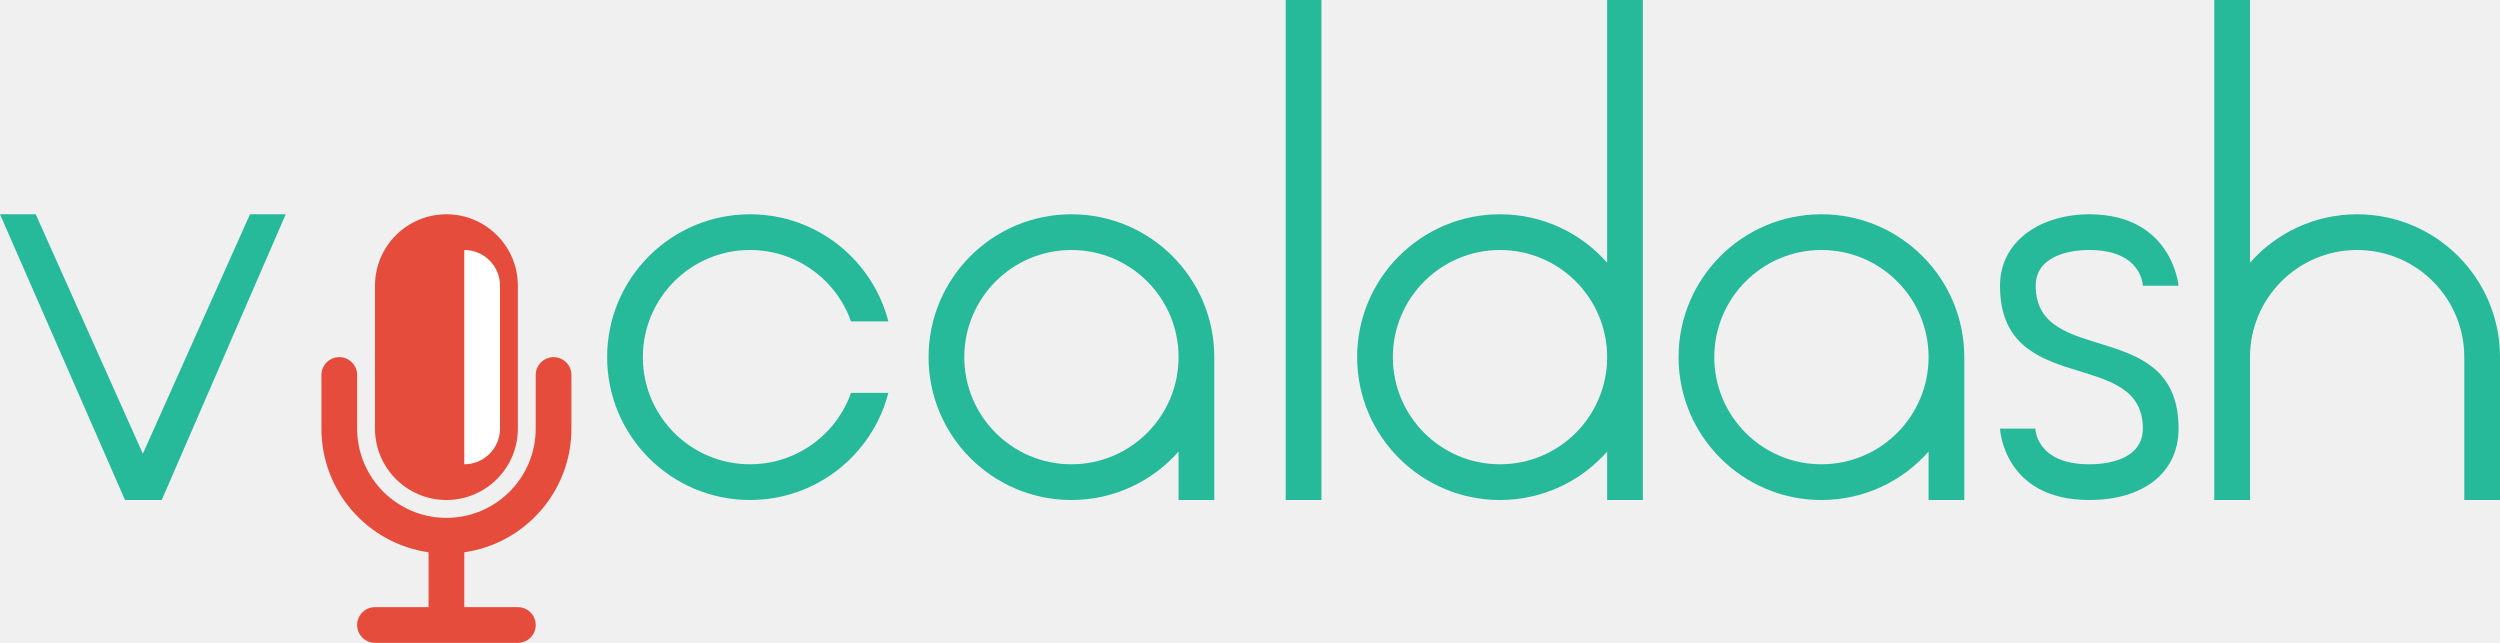
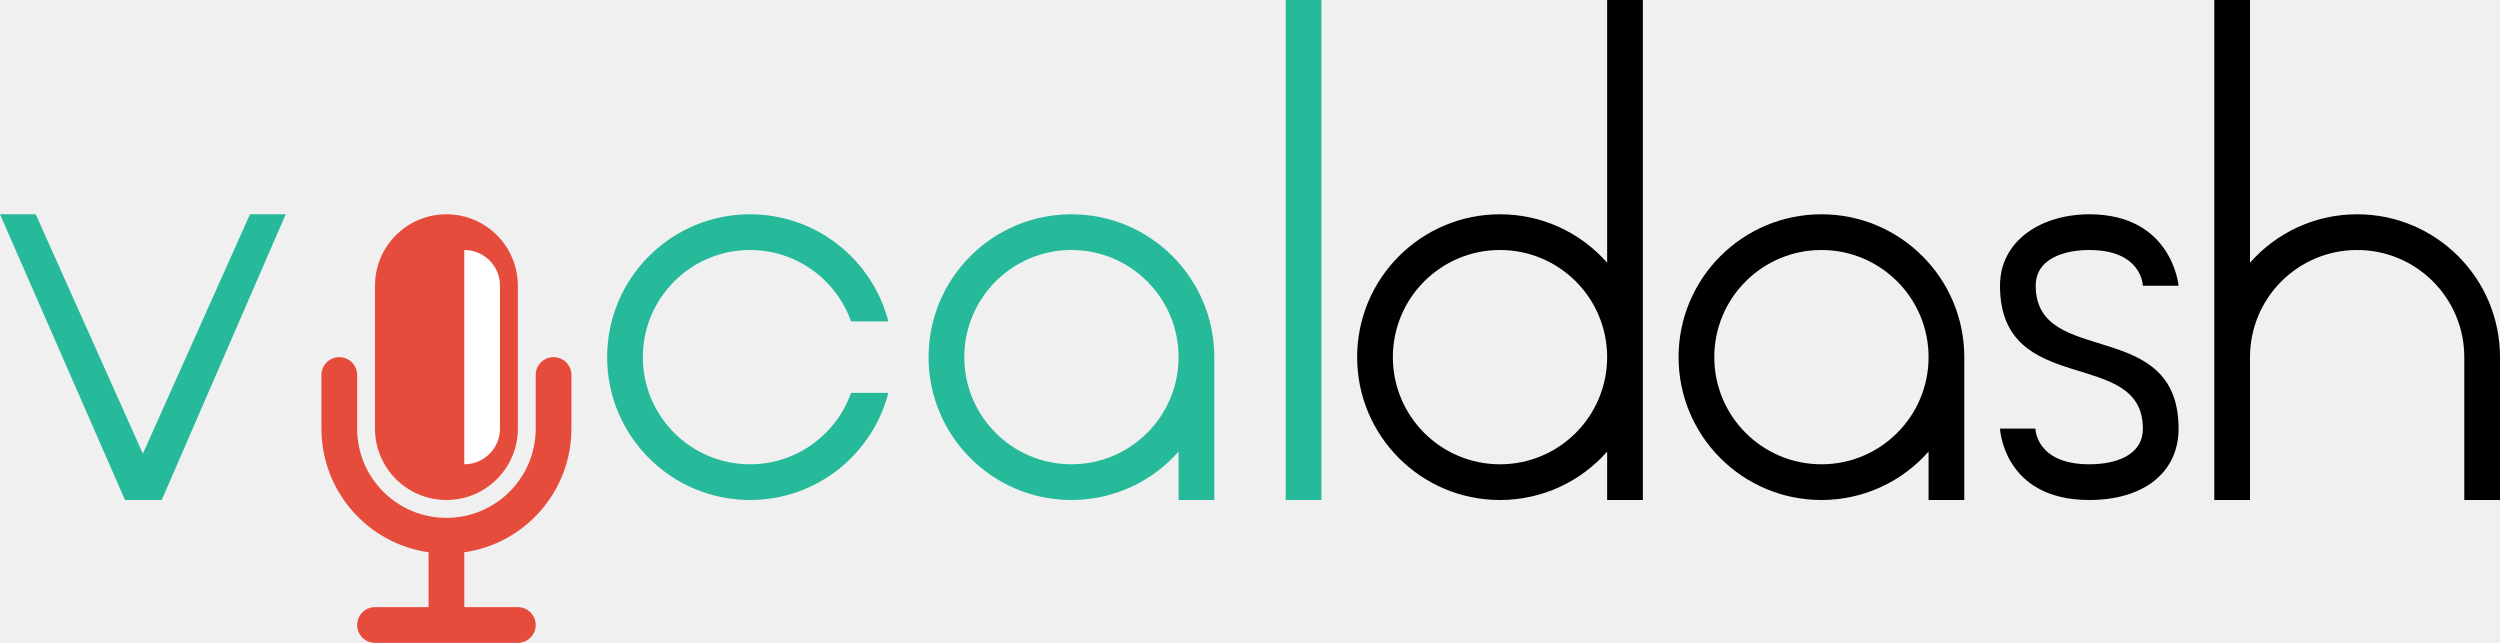
<svg xmlns="http://www.w3.org/2000/svg" version="1.1" id="Layer_1" x="0px" y="0px" width="630px" height="162px" viewBox="0 0 630 162" enable-background="new 0 0 630 162" xml:space="preserve">
-   <path fill="#E64C3C" d="M144,108V94.5c0-2.485-2.016-4.5-4.5-4.5c-2.486,0-4.5,2.015-4.5,4.5V108c0,12.426-10.074,22.5-22.5,22.5  c-12.427,0-22.5-10.074-22.5-22.5V94.5c0-2.485-2.015-4.5-4.5-4.5S81,92.015,81,94.5V108c0,15.868,11.735,28.99,27,31.174V153H94.5  c-2.485,0-4.5,2.014-4.5,4.5c0,2.484,2.015,4.5,4.5,4.5h36c2.485,0,4.5-2.016,4.5-4.5c0-2.486-2.015-4.5-4.5-4.5H117v-13.826  C132.265,136.991,144,123.869,144,108z" />
+   <path fill="#E64C3C" d="M144,108V94.5c0-2.484-2.016-4.5-4.5-4.5c-2.486,0-4.5,2.016-4.5,4.5V108c0,12.426-10.074,22.5-22.5,22.5  c-12.427,0-22.5-10.074-22.5-22.5V94.5c0-2.484-2.015-4.5-4.5-4.5S81,92.016,81,94.5V108c0,15.868,11.735,28.99,27,31.174V153H94.5  c-2.485,0-4.5,2.014-4.5,4.5c0,2.484,2.015,4.5,4.5,4.5h36c2.485,0,4.5-2.016,4.5-4.5c0-2.486-2.015-4.5-4.5-4.5H117v-13.826  C132.265,136.991,144,123.869,144,108z" />
  <path fill="#E64C3C" d="M112.5,54c-9.941,0-18,8.059-18,18v9v18v9c0,9.941,8.059,18,18,18s18-8.059,18-18v-9V81v-9  C130.5,62.059,122.441,54,112.5,54z" />
  <path fill="#FFFFFF" d="M117,63v54c4.971,0,9-4.029,9-9V72C126,67.03,121.971,63,117,63z" />
  <polygon fill="#26B99A" points="0,54 31.5,126 40.75,126 72,54 63,54 36,114.334 9,54 " />
  <path fill="#26B99A" d="M214.458,99c-3.707,10.484-13.702,18-25.458,18c-14.912,0-27-12.088-27-27s12.088-27,27-27  c11.756,0,21.751,7.514,25.458,18h9.407C219.869,65.473,205.774,54,189,54c-19.882,0-36,16.117-36,36c0,19.881,16.118,36,36,36  c16.774,0,30.869-11.473,34.865-27H214.458z" />
  <path fill="#26B99A" d="M270,54c-19.882,0-36,16.117-36,36c0,19.881,16.118,36,36,36c10.756,0,20.403-4.723,27-12.201V126h9V90  C306,70.118,289.882,54,270,54z M270,117c-14.912,0-27-12.088-27-27s12.088-27,27-27s27,12.088,27,27S284.912,117,270,117z" />
  <rect x="324" fill="#26B99A" width="9" height="126" />
-   <path fill="#26B99A" d="M405,0.001v66.201C398.403,58.723,388.756,54,378,54c-19.882,0-36,16.119-36,36c0,19.883,16.118,36,36,36  c10.756,0,20.403-4.723,27-12.201V126h9v-126H405z M378,117c-14.912,0-27-12.088-27-27s12.088-27,27-27s27,12.088,27,27  S392.912,117,378,117z" />
-   <path fill="#26B99A" d="M459,54c-19.882,0-36,16.119-36,36c0,19.883,16.118,36,36,36c10.756,0,20.403-4.723,27-12.201V126h9V90  C495,70.12,478.882,54,459,54z M459,117c-14.912,0-27-12.088-27-27s12.088-27,27-27s27,12.088,27,27S473.912,117,459,117z" />
-   <path fill="#26B99A" d="M526.5,63c13.334,0,13.5,9,13.5,9h9c0,0-1.583-18-22.5-18c-11.916,0-22.5,6.5-22.5,18c0,28.5,36,15.25,36,36  c0,7-7.249,9-13.5,9c-13.499,0-13.583-9-13.583-9H504c0,0,0.834,18,22.5,18c13.584,0,22.5-6.832,22.5-18c0-28.416-36-15.168-36-36  C513,64.917,520.667,63,526.5,63z" />
-   <path fill="#26B99A" d="M594,54c-10.756,0-20.403,4.723-27,12.201V0.001h-9v90v36h9V90c0-14.912,12.088-27,27-27s27,12.088,27,27v36  h9V90C630,70.12,613.882,54,594,54z" />
+   <path d="M405,0.001v66.201C398.403,58.723,388.756,54,378,54c-19.882,0-36,16.119-36,36c0,19.883,16.118,36,36,36  c10.756,0,20.403-4.723,27-12.201V126h9V0L405,0.001L405,0.001z M378,117c-14.912,0-27-12.088-27-27s12.088-27,27-27  s27,12.088,27,27S392.912,117,378,117z" />
+   <path d="M459,54c-19.882,0-36,16.119-36,36c0,19.883,16.118,36,36,36c10.756,0,20.403-4.723,27-12.201V126h9V90  C495,70.12,478.882,54,459,54z M459,117c-14.912,0-27-12.088-27-27s12.088-27,27-27s27,12.088,27,27S473.912,117,459,117z" />
+   <path d="M526.5,63c13.334,0,13.5,9,13.5,9h9c0,0-1.583-18-22.5-18c-11.916,0-22.5,6.5-22.5,18c0,28.5,36,15.25,36,36  c0,7-7.249,9-13.5,9c-13.499,0-13.583-9-13.583-9H504c0,0,0.834,18,22.5,18c13.584,0,22.5-6.832,22.5-18c0-28.416-36-15.168-36-36  C513,64.917,520.667,63,526.5,63z" />
+   <path d="M594,54c-10.756,0-20.403,4.723-27,12.201v-66.2h-9v90v36h9V90c0-14.912,12.088-27,27-27s27,12.088,27,27v36h9V90  C630,70.12,613.882,54,594,54z" />
</svg>
